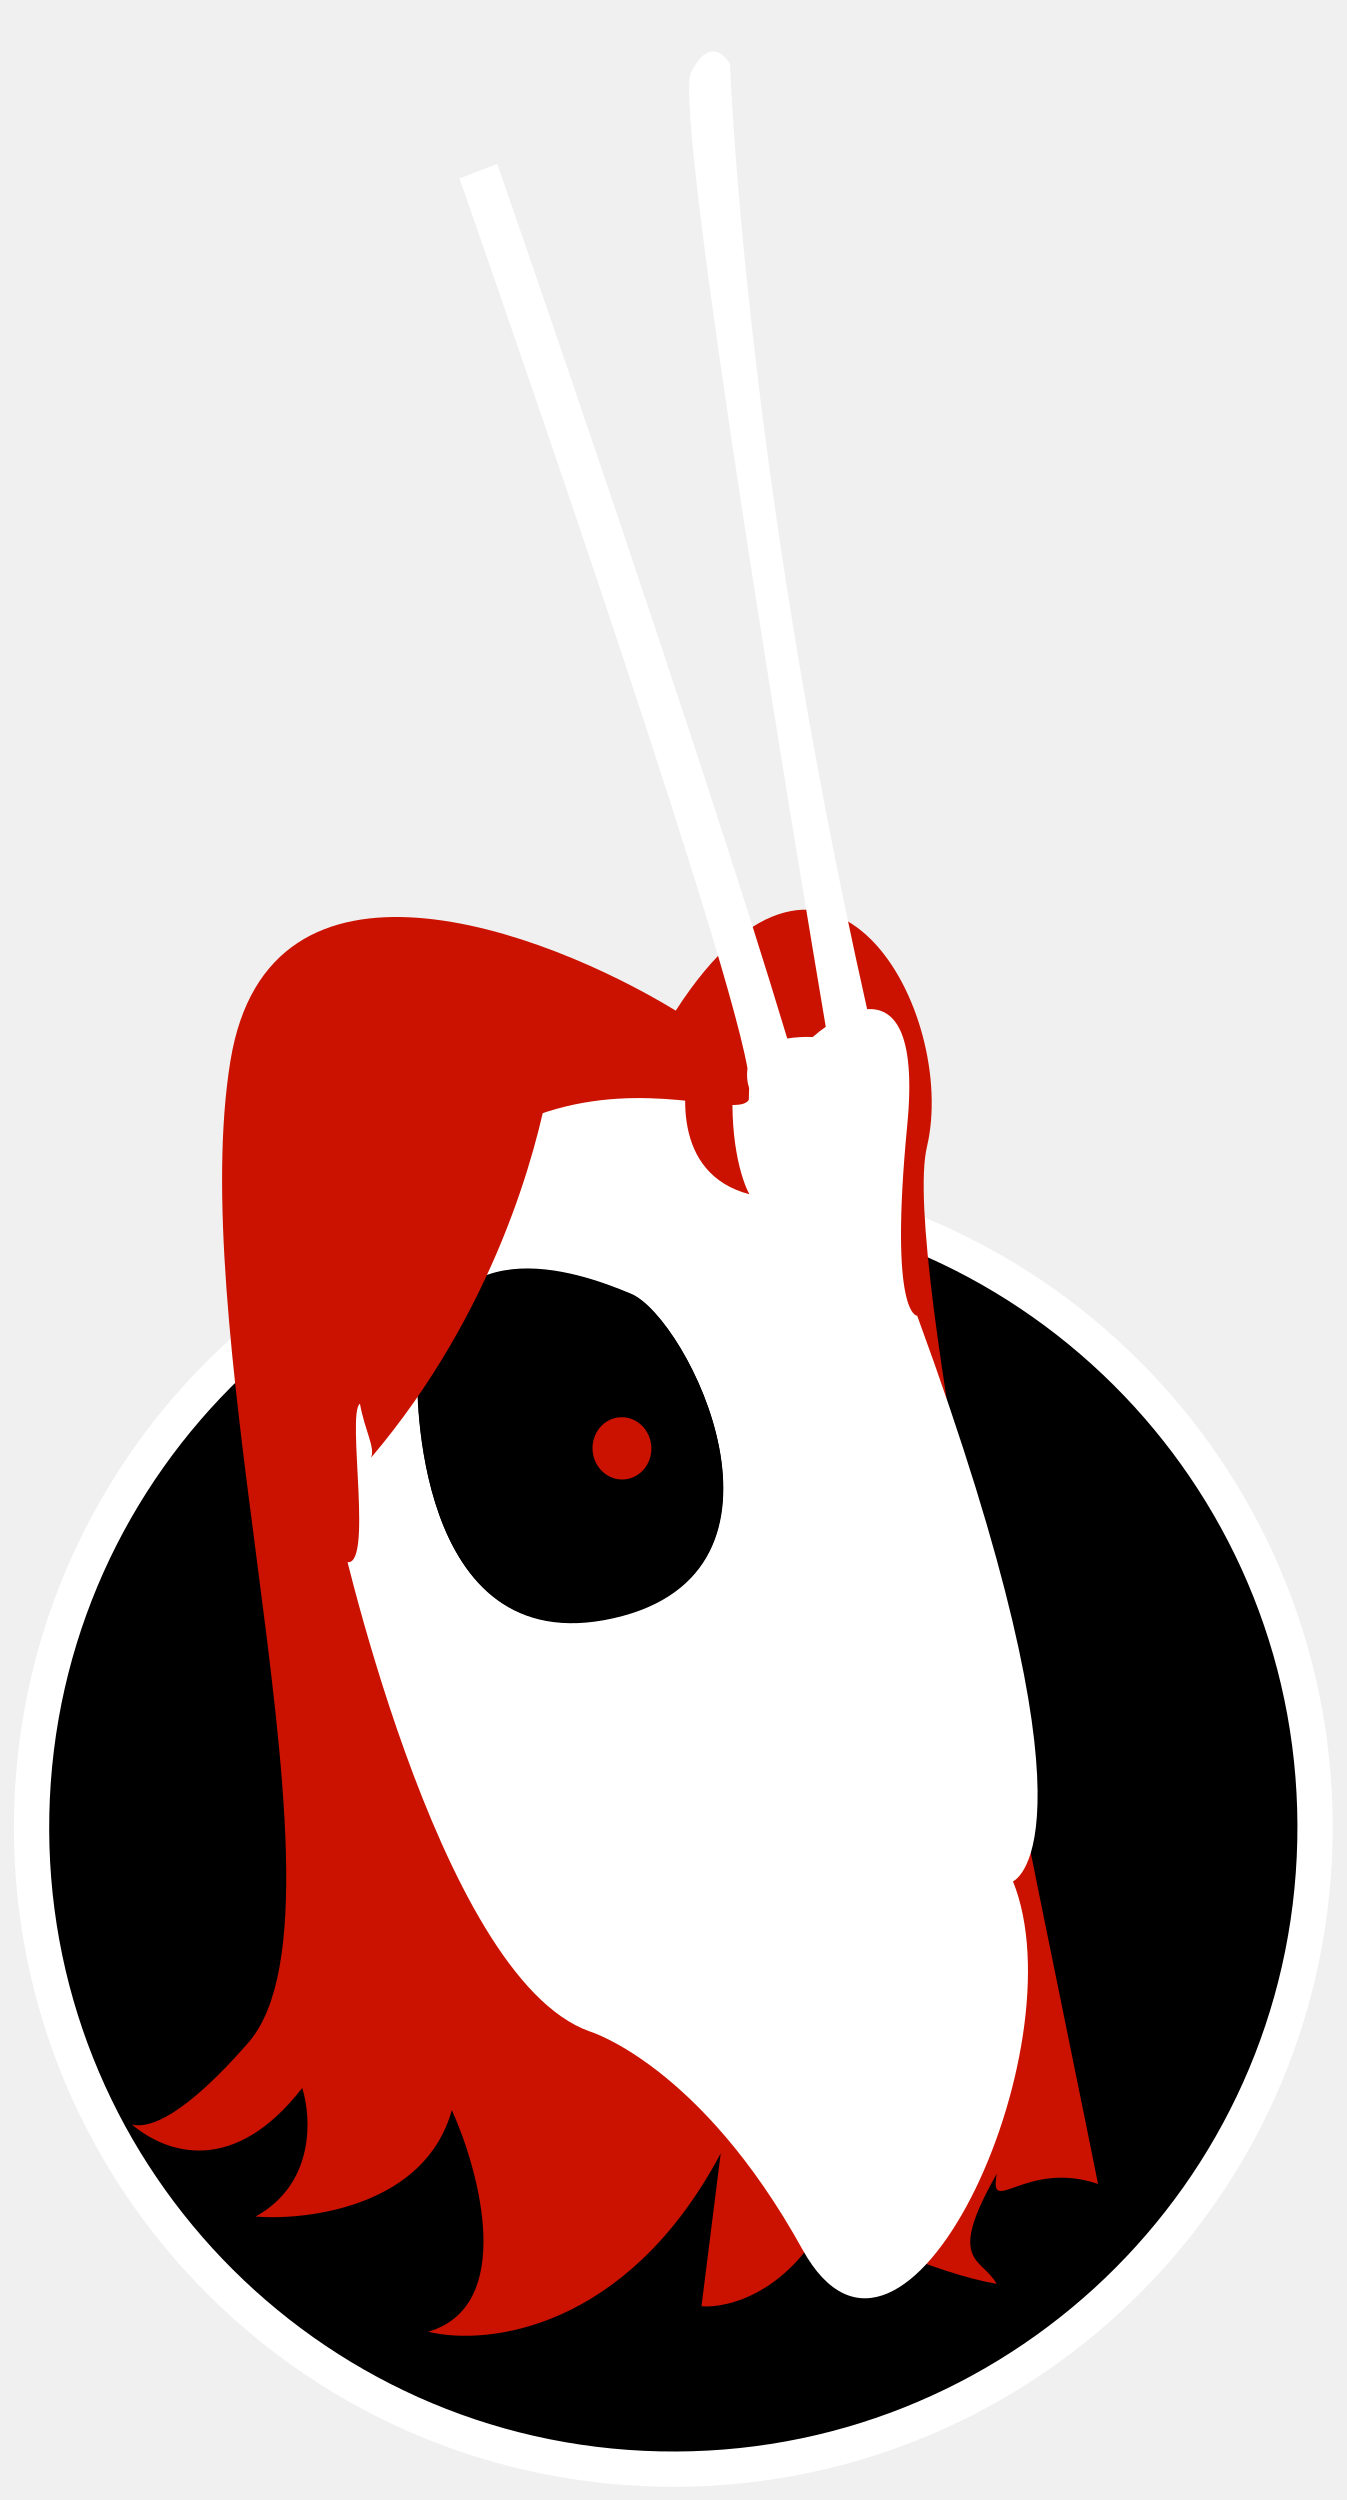
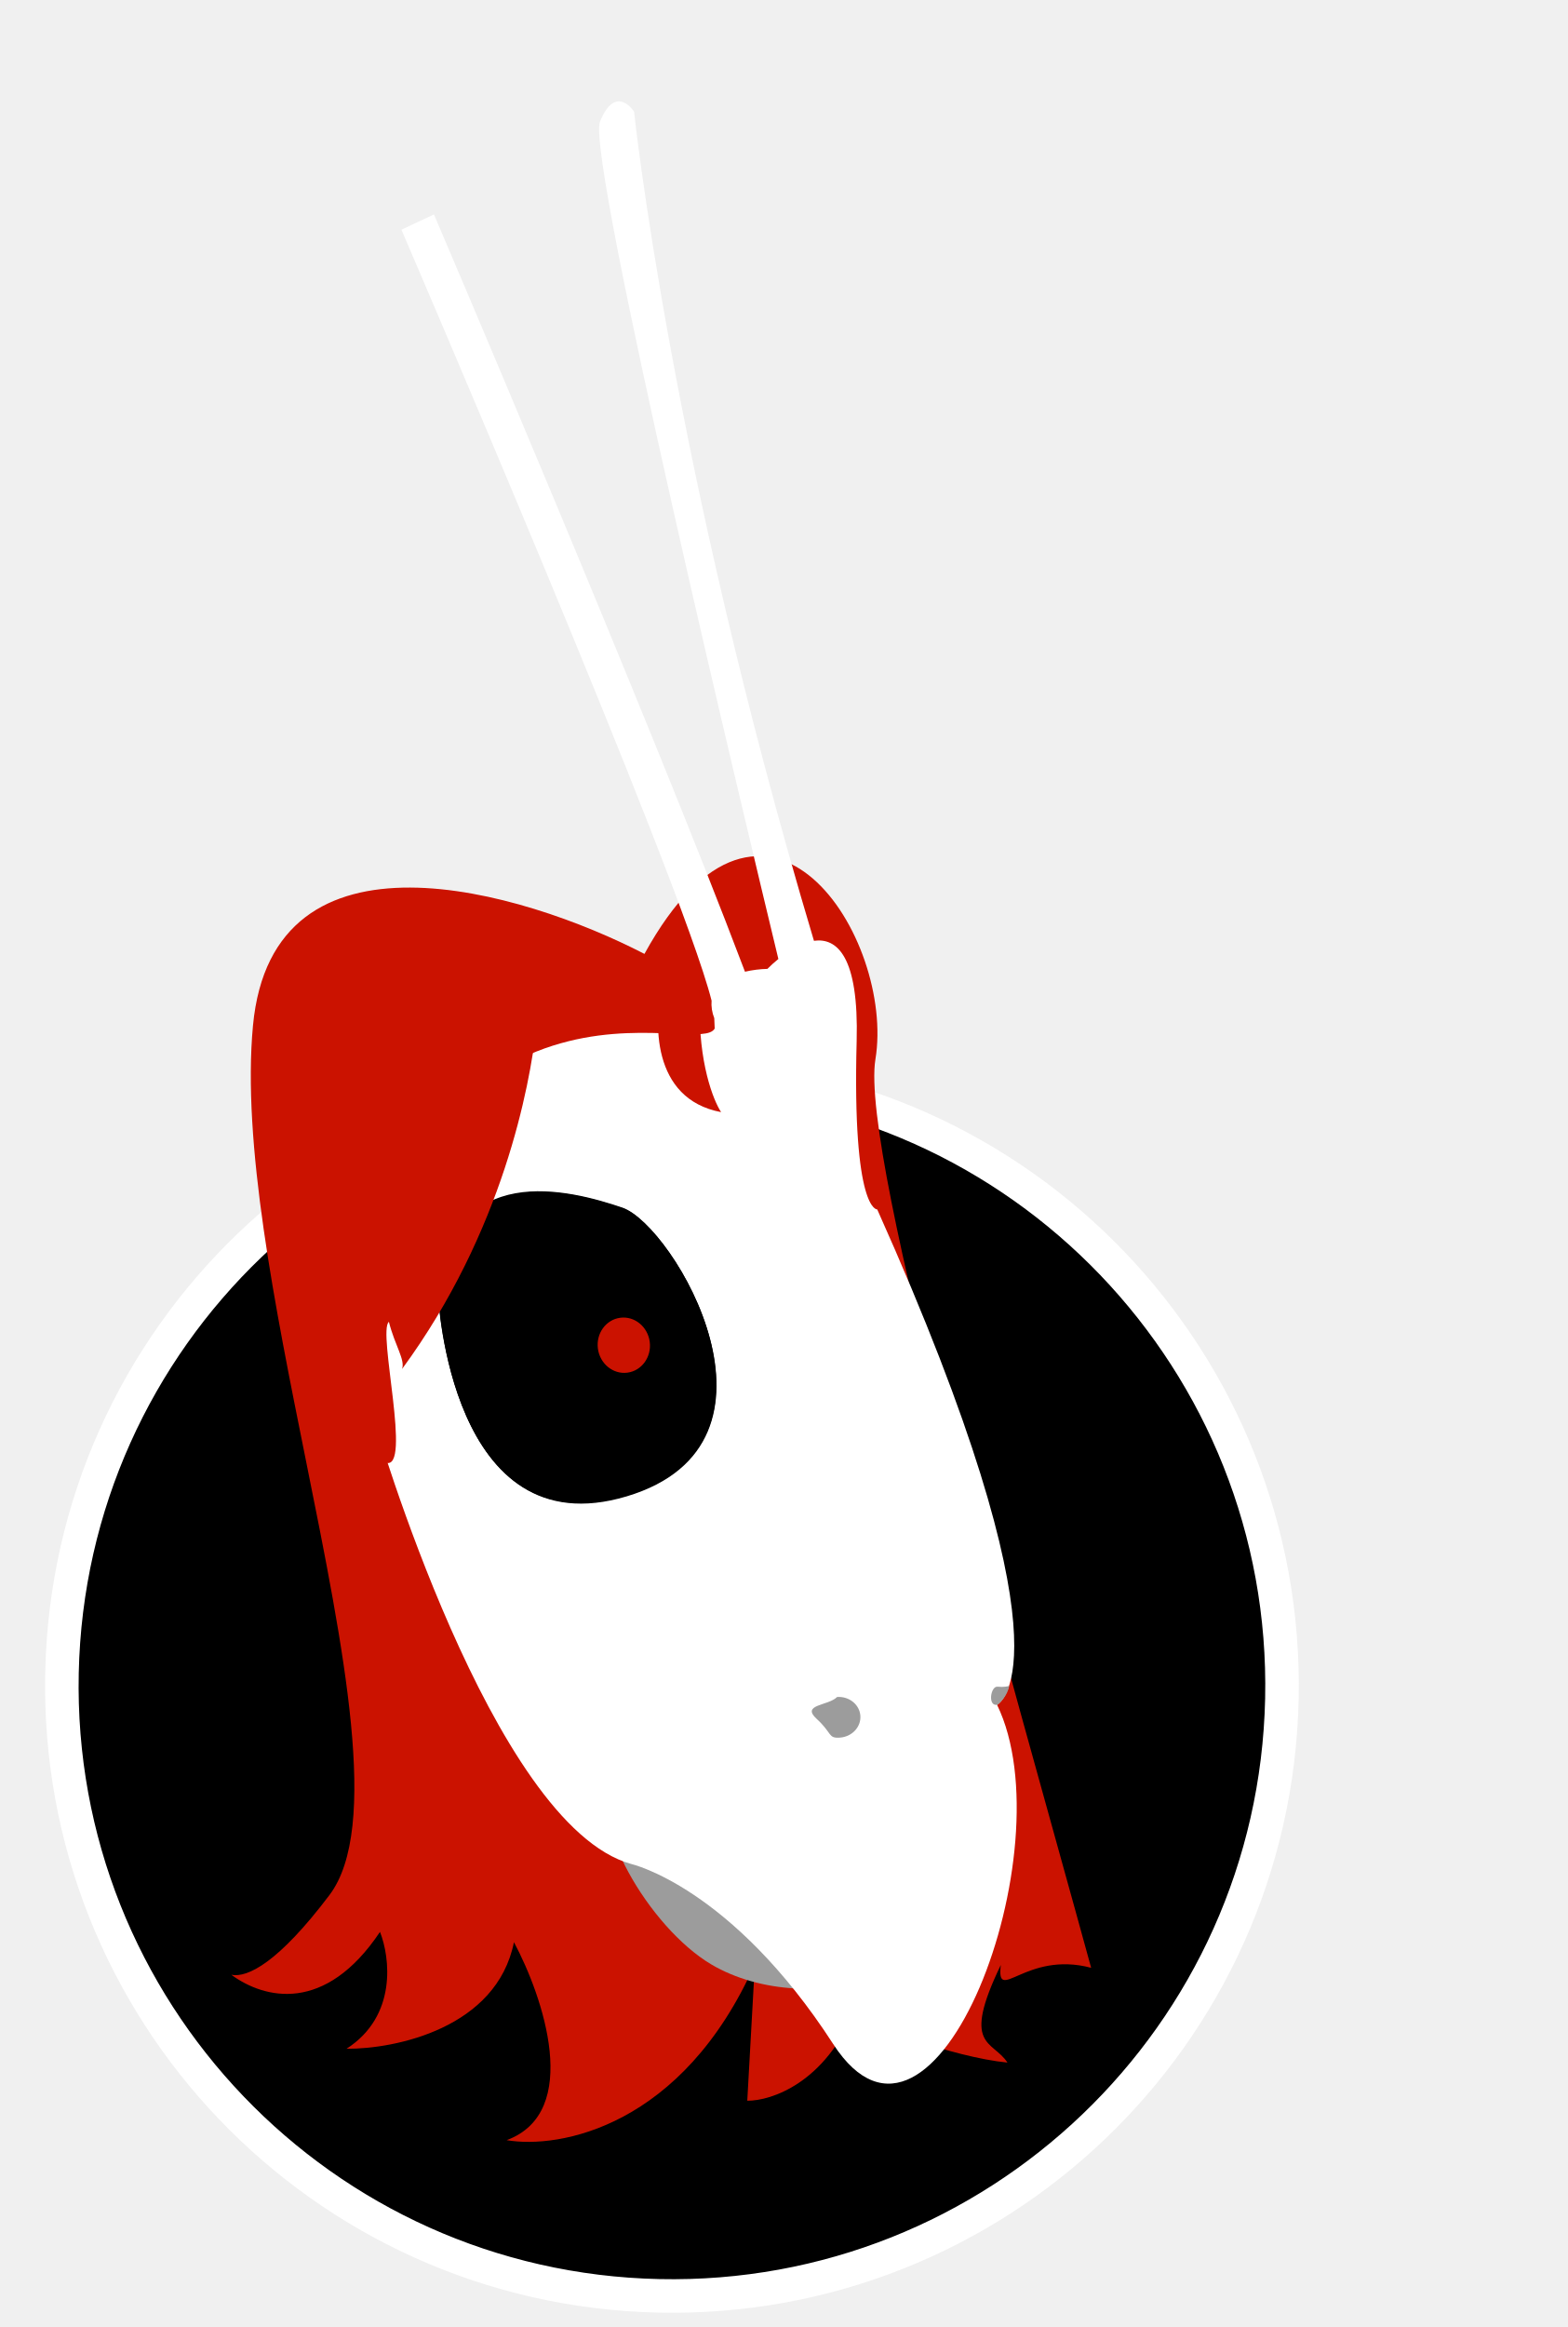
- <svg xmlns="http://www.w3.org/2000/svg" width="764" height="1418" viewBox="0 0 764 1418" fill="none">
-   <circle cx="381.899" cy="1036.5" r="364" transform="rotate(1.22918 381.899 1036.5)" fill="black" stroke="white" stroke-width="20" />
-   <path fill-rule="evenodd" clip-rule="evenodd" d="M130.736 601.506C152.52 469.143 308.178 527.502 383.284 573.226C470.408 438.035 543.714 574.696 525.744 650.559C511.367 711.249 585.242 1051.2 622.815 1238.75C581.821 1224.74 560.567 1258.31 565.404 1232.93C536.266 1283.9 556.826 1280.18 565.301 1295.4C531.109 1289.62 474.214 1264.42 470.356 1254.99C448.354 1300.41 412.866 1309.34 397.872 1308.13L408.782 1221.38C355.53 1321.84 275.968 1330.69 242.844 1322.55C292.322 1308.11 272.416 1232.7 256.278 1196.8C241.493 1250.83 175.862 1259.61 144.895 1257.25C178.773 1238.64 176.685 1200.87 171.407 1184.3C132.84 1234.09 94.861 1221.95 74.826 1205.02C84.946 1207.72 105.185 1199.51 140.814 1158.64C176.007 1118.27 161.09 1003.47 145.155 880.837C132.17 780.914 118.51 675.793 130.736 601.506ZM249.368 947.863L217.483 740.786L222.579 703.586L430.398 691.82L431.569 951.441L249.368 947.863Z" fill="#CB1200" />
-   <path fill-rule="evenodd" clip-rule="evenodd" d="M514.59 638.181C504.113 746.847 520.227 746.286 520.227 746.286C627.232 1038.04 577.175 1065.68 574.665 1067.07C574.607 1067.1 574.575 1067.12 574.57 1067.12C612.792 1161.85 513.017 1380.6 455.116 1275.83C397.214 1171.06 334.402 1152.19 334.402 1152.19C247.142 1121.27 190.522 858.473 190.522 858.473C190.522 858.473 152.585 757.718 244.542 670.408C303.385 614.566 364.539 621.502 398.535 625.358C412.644 626.958 422.075 628.028 424.722 623.859L424.907 617.216C423.736 613.588 423.416 609.74 423.972 605.972C409.828 526.658 260.62 101.239 260.62 101.239L282.037 92.956C282.037 92.956 395.824 420.379 446.534 589.038C451.302 588.276 456.135 588 460.961 588.214C463.32 586.142 465.793 584.204 468.369 582.409L467.749 578.72C455.559 506.138 381.147 63.083 391.94 41.192C403.67 17.318 414.077 36.36 414.077 36.36C414.077 36.36 421.822 260.881 491.841 572.408C506.509 571.384 519.836 583.965 514.59 638.181ZM347.767 917.474C232.948 943.346 236.654 781.58 236.654 781.58C250.355 694.246 326.122 720.432 357.936 733.795C389.749 747.158 462.585 891.602 347.767 917.474Z" fill="white" />
-   <path d="M347.913 917.887C233.094 943.758 236.8 781.992 236.8 781.992C250.501 694.659 326.268 720.844 358.082 734.207C389.895 747.57 462.731 892.015 347.913 917.887Z" fill="black" />
-   <ellipse cx="352.77" cy="821.508" rx="16.691" ry="17.673" transform="rotate(-3.51044 352.77 821.508)" fill="#CB1200" />
-   <path d="M393.829 592.746C385.922 616.184 381.104 665.926 425.089 677.393C420.678 669.63 412.755 644.704 416.351 607.104C418.509 584.538 393.348 585.437 364.977 593.758L393.829 592.746Z" fill="#CB1200" />
-   <path d="M195.884 885.731C212.535 892.579 196.287 801.438 204.163 796.2C206.941 811.608 212.951 821.031 210.467 826.799C280.919 743.693 304.425 651.99 311.122 615.527C325.746 608.14 346.074 599.302 364.977 593.758L244.139 597.995L170.865 646.264L159.308 842.726C172.103 882.928 179.233 878.882 195.884 885.731Z" fill="#CB1200" />
+ <svg xmlns="http://www.w3.org/2000/svg" width="935" height="1388" viewBox="0 0 935 1388" fill="none">
+   <circle cx="400.899" cy="1005.5" r="364" transform="rotate(1.22918 400.899 1005.5)" fill="black" stroke="white" stroke-width="20" />
+   <path fill-rule="evenodd" clip-rule="evenodd" d="M150.933 611.752C162.637 486.961 311.517 531.241 384.494 568.98C456.917 437.308 534.126 559.926 522.305 631.805C512.849 689.308 603.798 1001.38 651.007 1173.75C611.886 1163.35 594.257 1196.02 597.116 1172.05C573.269 1221.45 592.191 1216.65 601.08 1230.28C568.834 1227.13 514.165 1207.33 509.956 1198.79C492.399 1242.55 459.902 1253.18 445.848 1253.03L450.38 1171.47C407.271 1268.56 333.687 1281.98 302.284 1276.55C347.463 1259.87 324.009 1190.88 306.634 1158.47C296.364 1209.78 235.76 1222.23 206.743 1222.04C237.111 1202.5 232.71 1167.43 226.714 1152.33C194.001 1201.24 157.812 1192.39 138.038 1177.92C147.646 1179.78 165.976 1170.81 196.53 1130.4C226.711 1090.48 205.346 984.443 182.524 871.177C163.928 778.884 144.365 681.788 150.933 611.752ZM284.017 926.88L240.841 735.937L243.173 700.931L436.116 676.46L454.078 918.375L284.017 926.88Z" fill="#CB1200" />
+   <path d="M365.27 1056.85C348.959 1084.87 387.484 1149.83 424.322 1171.69C482.944 1206.47 590.938 1176.93 528.72 1103.99C478.945 1045.65 410.621 1046.82 365.27 1056.85Z" fill="#9C9C9C" />
+   <path fill-rule="evenodd" clip-rule="evenodd" d="M511.104 620.993C508.4 722.961 523.383 721.391 523.383 721.391C642.08 986.378 597.219 1015.4 594.969 1016.85C594.918 1016.88 594.889 1016.9 594.884 1016.91C636.667 1102.72 557.882 1313.1 497.104 1219.21C436.326 1125.32 376.553 1111.81 376.553 1111.81C293.209 1088.66 223.357 847.385 223.357 847.385C223.357 847.385 181.448 755.937 261.488 668.58C312.706 612.707 370.158 615.198 402.096 616.582C415.351 617.157 424.211 617.541 426.407 613.483L426.148 607.279C424.821 603.974 424.273 600.408 424.546 596.859C406.208 523.851 239.488 137.016 239.488 137.016L258.912 127.903C258.912 127.903 386.249 425.698 444.475 579.61C448.87 578.59 453.357 578.018 457.869 577.904C459.933 575.819 462.113 573.852 464.397 572.012L463.58 568.613C447.501 501.753 349.351 93.618 357.988 72.512C367.37 49.497 378.308 66.57 378.308 66.57C378.308 66.57 400.117 275.341 485.625 561.165C499.231 559.257 512.47 570.117 511.104 620.993ZM373.757 892.161C268.417 923.737 261.36 772.715 261.36 772.715C268.455 690.421 340.778 709.906 371.3 720.294C401.822 730.682 479.098 860.585 373.757 892.161Z" fill="white" />
+   <path d="M373.922 892.535C268.581 924.111 261.524 773.089 261.524 773.089C268.62 690.795 340.943 710.28 371.465 720.668C401.986 731.056 479.263 860.959 373.922 892.535Z" fill="black" />
+   <ellipse cx="372.186" cy="802.387" rx="15.596" ry="16.513" transform="rotate(-7.49846 372.186 802.387)" fill="#CB1200" />
+   <path d="M395.592 586.491C389.744 608.851 388.486 655.528 430.23 663.358C425.614 656.409 416.609 633.691 417.517 598.41C418.062 577.236 394.669 579.709 368.764 589.308L395.592 586.491Z" fill="#CB1200" />
+   <path d="M230.127 872.443C246.092 877.744 225.025 793.848 232.026 788.454C235.616 802.634 241.831 811.028 239.89 816.565C300.157 734.525 316.109 647.521 319.981 613.098C333.132 605.263 351.506 595.704 368.764 589.308L256.408 601.11L191.245 650.862L193.24 834.735C207.779 871.375 214.161 867.142 230.127 872.443Z" fill="#CB1200" />
+   <path d="M487.221 1025.24C496.725 1033.94 493.908 1036.95 501.115 1036.45C508.322 1035.94 513.786 1030.11 513.319 1023.42C512.853 1016.73 506.632 1011.71 499.425 1012.21C494.318 1017.52 477.716 1016.54 487.221 1025.24Z" fill="#9C9C9C" />
+   <path d="M602.182 1005.6C601.248 1005.92 598.538 1006.44 595.174 1006.07C590.969 1005.6 589.099 1018.22 595.172 1016.82C597.042 1015.41 601.062 1011.21 602.182 1005.6Z" fill="#9C9C9C" />
</svg>
